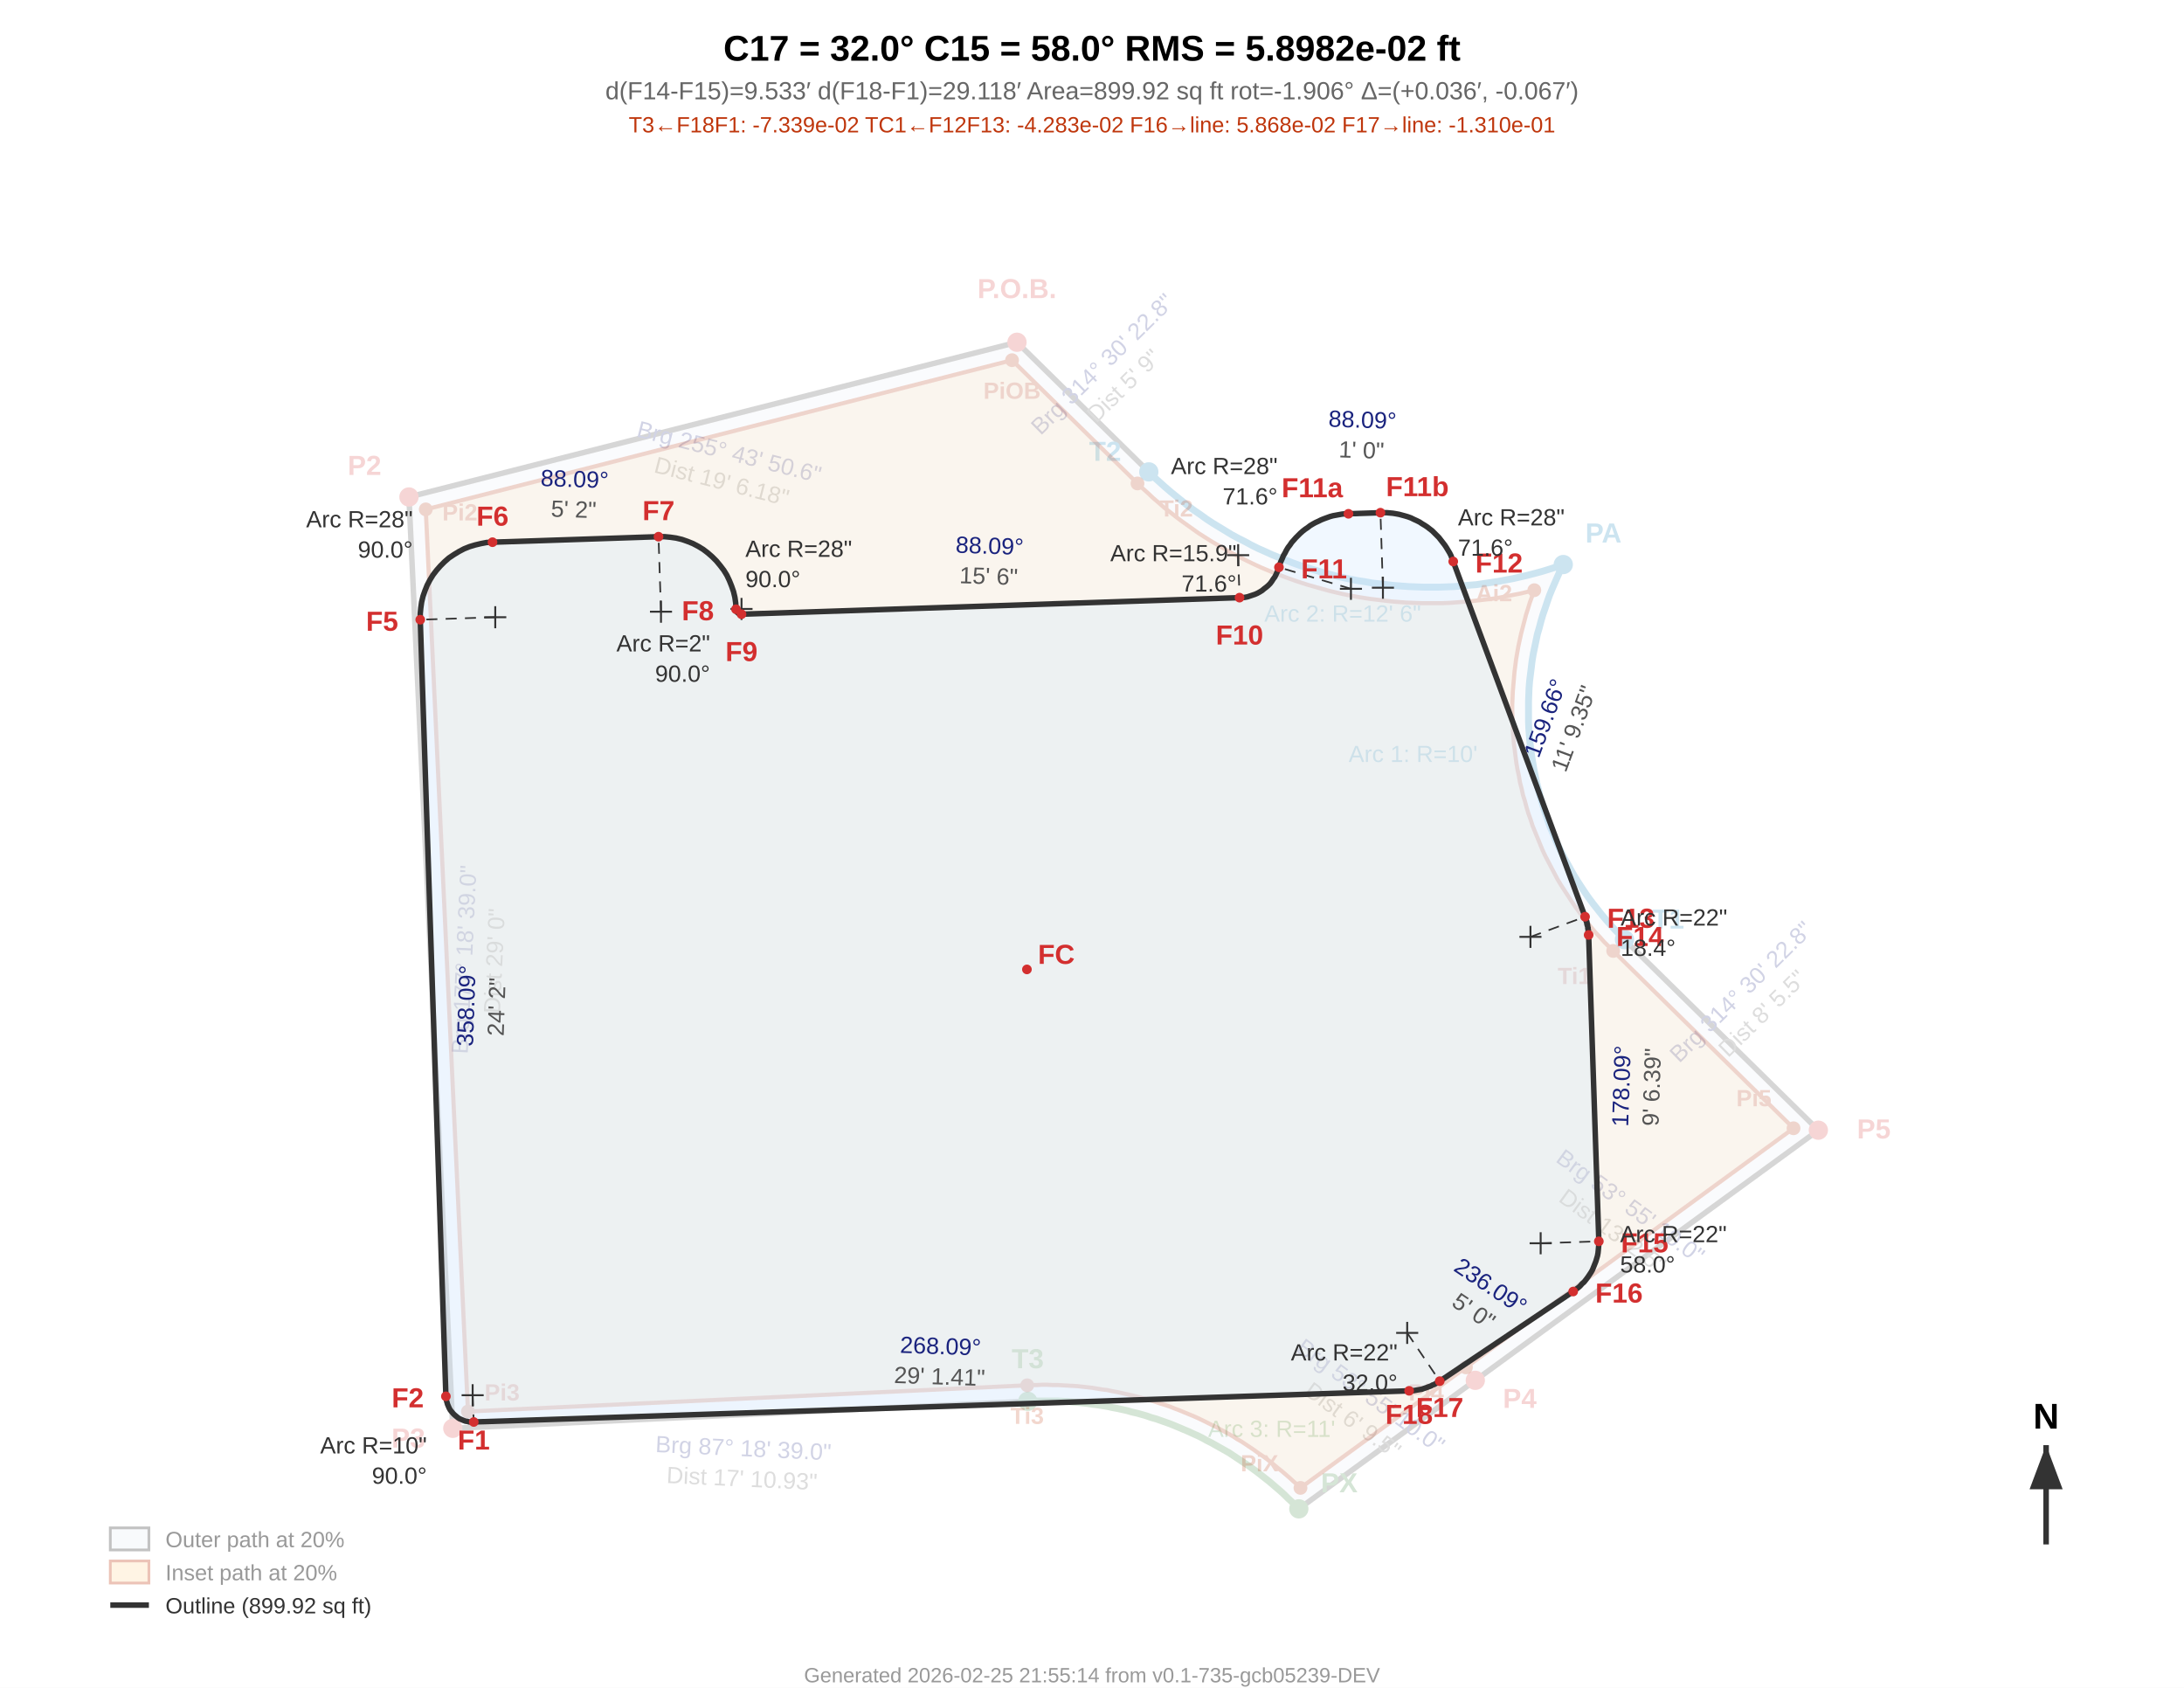
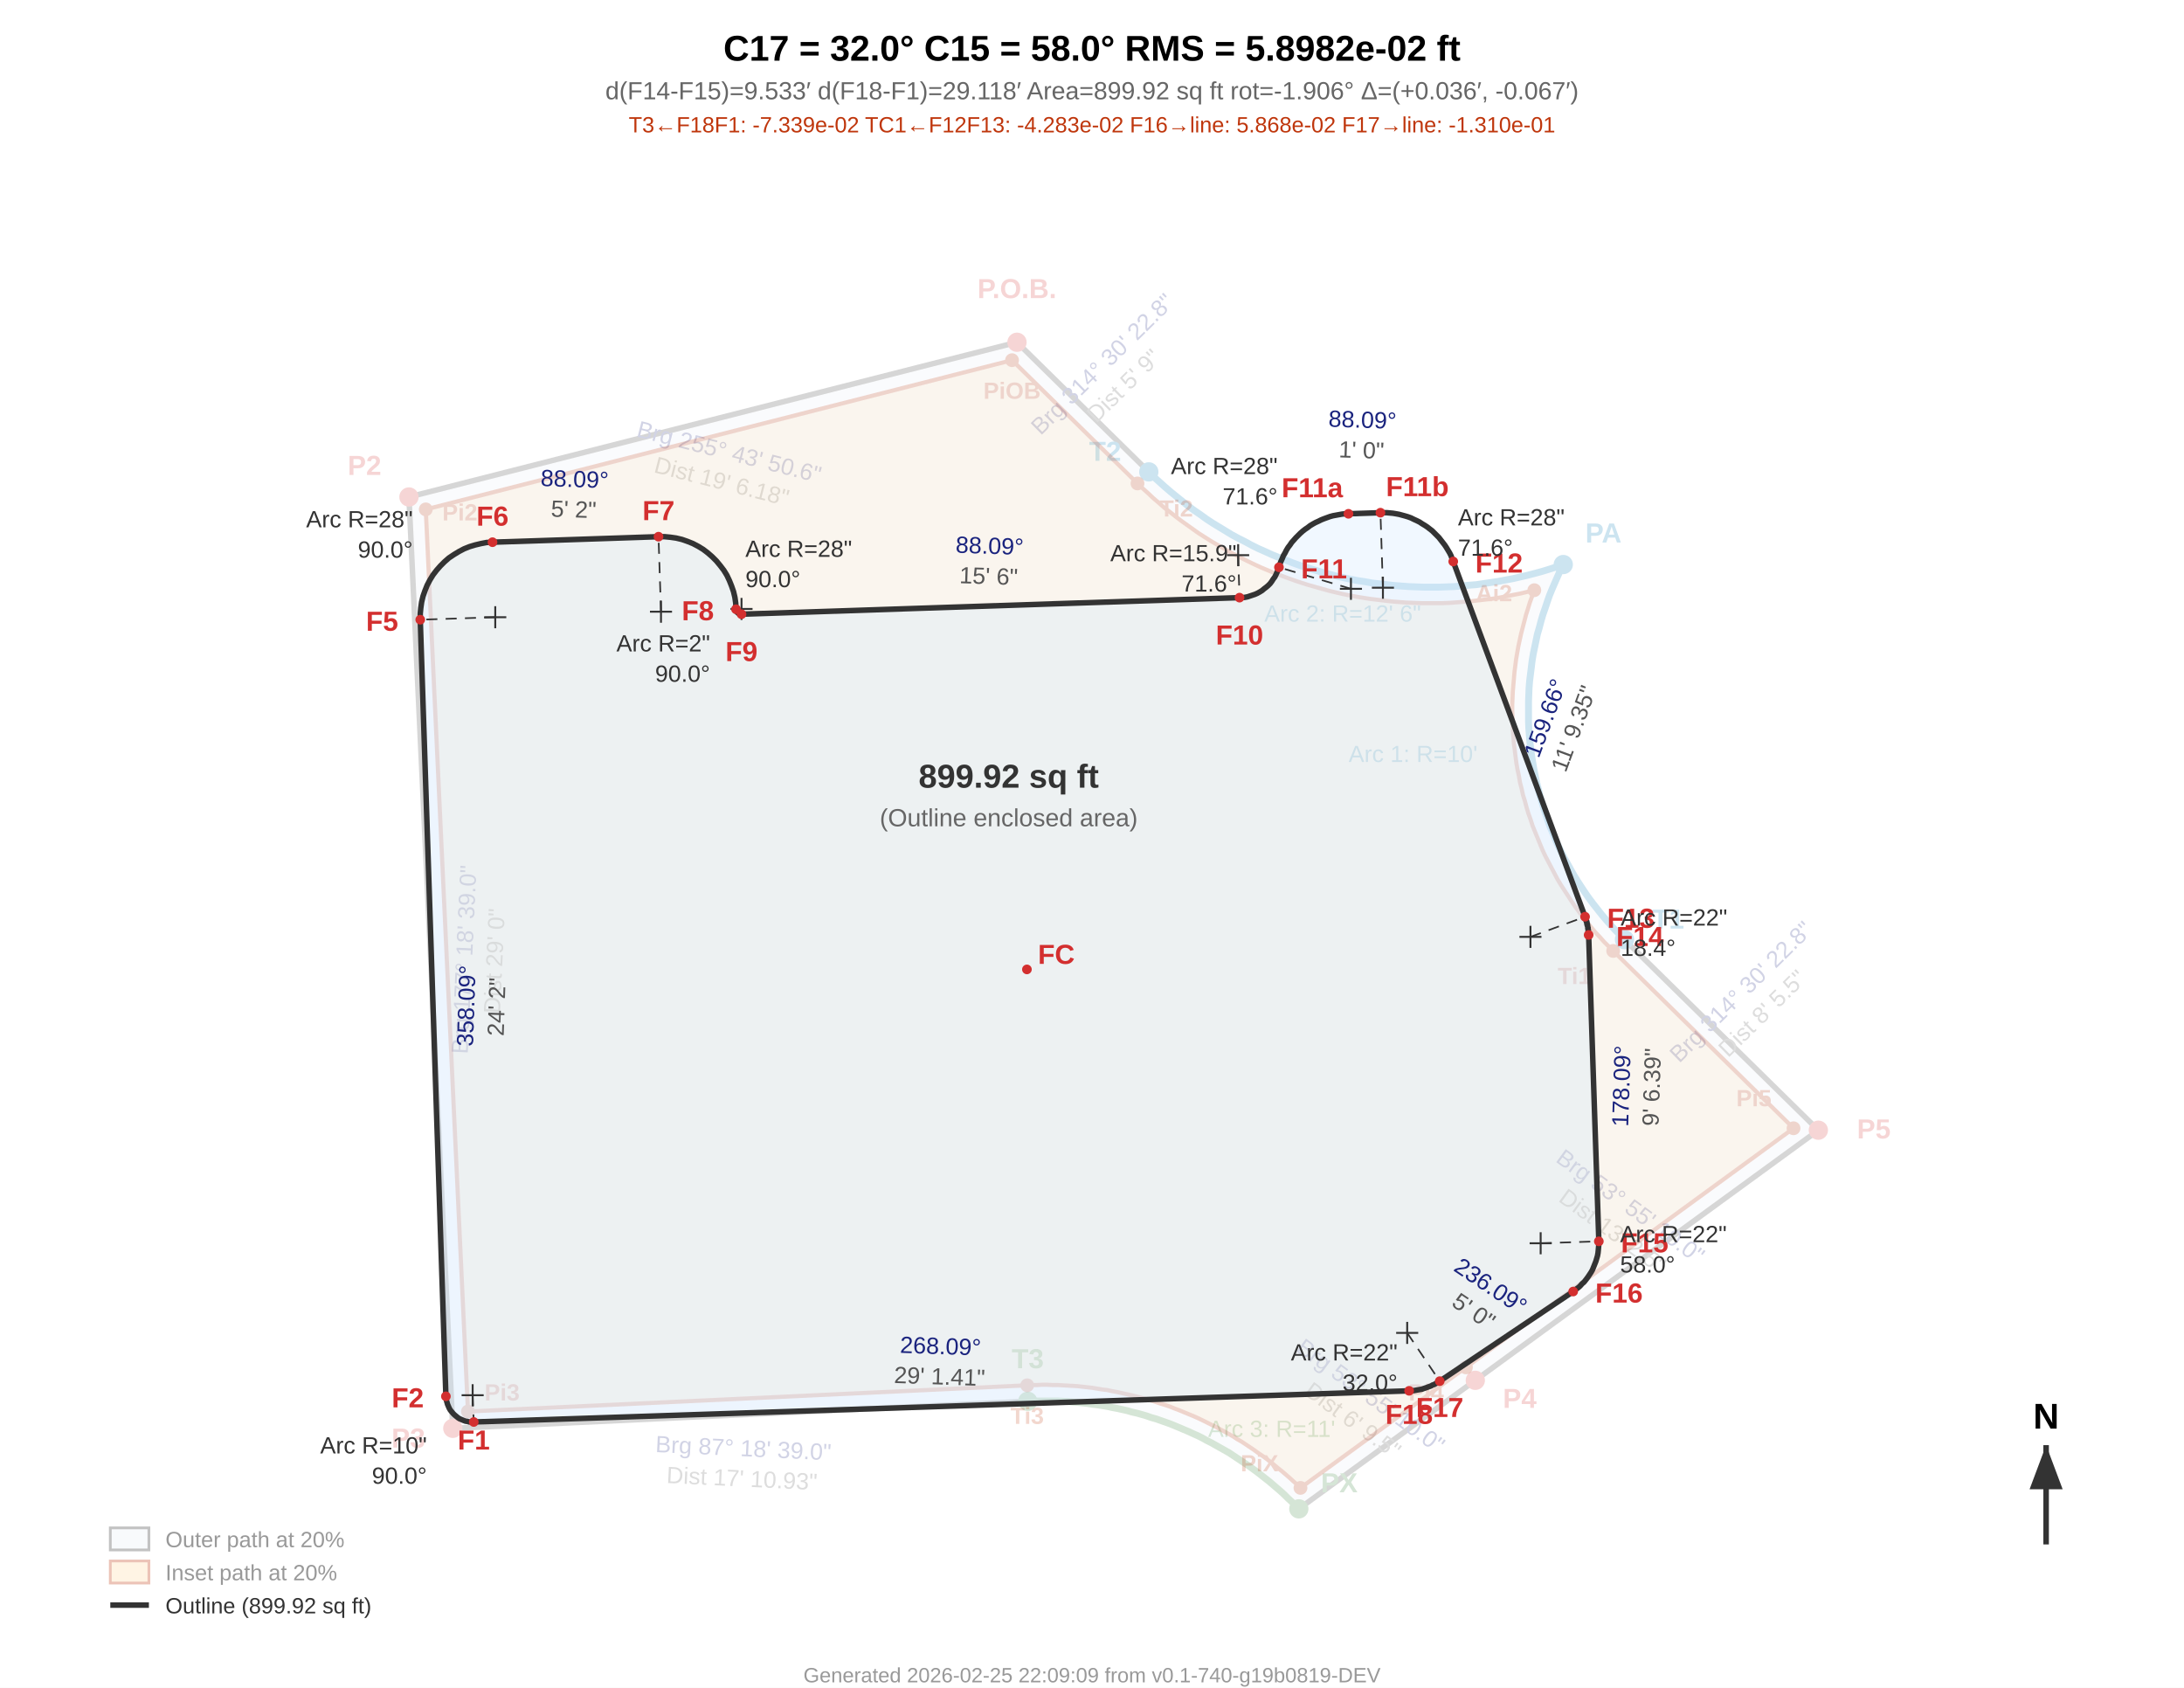
<svg xmlns="http://www.w3.org/2000/svg" width="792" height="612" viewBox="0 0 792 612">
  <rect width="792" height="612" fill="white" />
  <defs>
    <marker id="ah" markerWidth="8" markerHeight="6" refX="8" refY="3" orient="auto">
      <polygon points="0 0, 8 3, 0 6" fill="#333" />
    </marker>
    <clipPath id="page">
      <rect width="792" height="612" />
    </clipPath>
  </defs>
  <text x="396.0" y="22" text-anchor="middle" font-family="Arial" font-size="13" font-weight="bold">C17 = 32.0°   C15 = 58.0°   RMS = 5.8982e-02 ft</text>
  <text x="396.0" y="36" text-anchor="middle" font-family="Arial" font-size="9" fill="#666">d(F14-F15)=9.533′  d(F18-F1)=29.118′  Area=899.92 sq ft  rot=-1.906°  Δ=(+0.036′, -0.067′)</text>
  <text x="396.0" y="48" text-anchor="middle" font-family="Arial" font-size="8" fill="#BF360C">T3←F18F1: -7.339e-02   TC1←F12F13: -4.283e-02   F16→line: 5.868e-02   F17→line: -1.310e-01</text>
  <g opacity="0.2">
    <polygon points="368.8,124.1 148.3,180.2 164.2,517.9 535.0,500.5 659.4,409.8" fill="none" stroke="#bbb" stroke-width="0.8" stroke-dasharray="4,4" />
    <polygon points="368.8,124.1 148.3,180.2 164.2,517.9 372.7,508.1 374.6,508.0 376.4,508.0 378.2,508.0 380.0,508.0 381.8,508.0 383.6,508.0 385.5,508.1 387.3,508.2 389.1,508.4 390.9,508.5 392.7,508.7 394.5,508.9 396.3,509.2 398.1,509.4 399.9,509.7 401.7,510.0 403.5,510.4 405.2,510.7 407.0,511.1 408.8,511.5 410.5,512.0 412.3,512.4 414.1,512.9 415.8,513.4 417.5,514.0 419.3,514.5 421.0,515.1 422.7,515.7 424.4,516.3 426.1,517.0 427.8,517.7 429.4,518.4 431.1,519.1 432.8,519.9 434.4,520.6 436.0,521.4 437.6,522.3 439.2,523.1 440.8,524.0 442.4,524.9 444.0,525.8 445.6,526.7 447.1,527.7 448.6,528.7 450.1,529.7 451.6,530.7 453.1,531.7 454.6,532.8 456.1,533.9 457.5,535.0 458.9,536.1 460.3,537.2 461.7,538.4 463.1,539.6 464.5,540.8 465.8,542.0 467.1,543.3 468.4,544.5 469.7,545.8 471.0,547.1 535.0,500.5 659.4,409.8 589.1,340.7 587.4,338.9 585.7,337.2 584.0,335.3 582.4,333.5 580.8,331.6 579.3,329.7 577.8,327.8 576.3,325.8 574.9,323.8 573.5,321.7 572.2,319.7 570.9,317.6 569.7,315.5 568.5,313.3 567.3,311.2 566.2,309.0 565.1,306.7 564.1,304.5 563.2,302.3 562.2,300.0 561.4,297.7 560.6,295.4 559.8,293.0 559.1,290.7 558.4,288.3 557.8,285.9 557.2,283.6 556.7,281.2 556.2,278.7 555.8,276.3 555.4,273.9 555.1,271.5 554.8,269.0 554.6,266.6 554.4,264.1 554.3,261.7 554.3,259.2 554.3,256.8 554.3,254.3 554.4,251.8 554.5,249.4 554.7,246.9 555.0,244.5 555.3,242.1 555.6,239.6 556.0,237.2 556.5,234.8 557.0,232.4 557.5,230.0 558.2,227.6 558.8,225.3 559.5,222.9 560.3,220.6 561.1,218.2 561.9,215.9 562.8,213.7 563.8,211.4 564.8,209.1 565.8,206.9 566.9,204.7 564.3,205.6 561.8,206.4 559.2,207.2 556.6,207.9 553.9,208.6 551.3,209.2 548.7,209.8 546.0,210.3 543.4,210.8 540.7,211.2 538.0,211.6 535.3,212.0 532.6,212.2 529.9,212.5 527.3,212.7 524.5,212.8 521.8,212.9 519.1,212.9 516.4,212.9 513.7,212.8 511.0,212.7 508.3,212.5 505.6,212.3 502.9,212.0 500.3,211.7 497.6,211.4 494.9,210.9 492.2,210.5 489.6,210.0 486.9,209.4 484.3,208.8 481.7,208.1 479.1,207.4 476.5,206.6 473.9,205.8 471.3,205.0 468.8,204.1 466.3,203.1 463.7,202.1 461.2,201.1 458.8,200.0 456.3,198.9 453.9,197.7 451.5,196.4 449.1,195.2 446.7,193.9 444.4,192.5 442.1,191.1 439.8,189.7 437.5,188.2 435.3,186.6 433.1,185.1 430.9,183.5 428.8,181.8 426.7,180.1 424.6,178.4 422.5,176.6 420.5,174.8 418.5,173.0 416.6,171.1" fill="#e8edf5" stroke="none" />
    <line x1="368.8" y1="124.1" x2="148.3" y2="180.2" stroke="#333" stroke-width="2.0" />
    <line x1="148.3" y1="180.2" x2="164.2" y2="517.9" stroke="#333" stroke-width="2.0" />
    <line x1="164.2" y1="517.9" x2="372.7" y2="508.1" stroke="#333" stroke-width="2.0" />
    <line x1="471.0" y1="547.1" x2="535.0" y2="500.5" stroke="#333" stroke-width="2.0" />
    <line x1="535.0" y1="500.5" x2="659.4" y2="409.8" stroke="#333" stroke-width="2.0" />
    <line x1="659.4" y1="409.8" x2="589.1" y2="340.7" stroke="#333" stroke-width="2.0" />
    <line x1="416.6" y1="171.1" x2="368.8" y2="124.1" stroke="#333" stroke-width="2.0" />
    <polyline points="589.1,340.7 587.4,338.9 585.7,337.2 584.0,335.3 582.4,333.5 580.8,331.6 579.3,329.7 577.8,327.8 576.3,325.8 574.9,323.8 573.5,321.7 572.2,319.7 570.9,317.6 569.7,315.5 568.5,313.3 567.3,311.2 566.2,309.0 565.1,306.7 564.1,304.5 563.2,302.3 562.2,300.0 561.4,297.7 560.6,295.4 559.8,293.0 559.1,290.7 558.4,288.3 557.8,285.9 557.2,283.6 556.7,281.2 556.2,278.7 555.8,276.3 555.4,273.9 555.1,271.5 554.8,269.0 554.6,266.6 554.4,264.1 554.3,261.7 554.3,259.2 554.3,256.8 554.3,254.3 554.4,251.8 554.5,249.4 554.7,246.9 555.0,244.5 555.3,242.1 555.6,239.6 556.0,237.2 556.5,234.8 557.0,232.4 557.5,230.0 558.2,227.6 558.8,225.3 559.5,222.9 560.3,220.6 561.1,218.2 561.9,215.9 562.8,213.7 563.8,211.4 564.8,209.1 565.8,206.9 566.9,204.7" fill="none" stroke="#0077B6" stroke-width="2.5" stroke-linecap="round" />
    <polyline points="566.9,204.7 564.3,205.6 561.8,206.4 559.2,207.2 556.6,207.9 553.9,208.6 551.3,209.2 548.7,209.8 546.0,210.3 543.4,210.8 540.7,211.2 538.0,211.6 535.3,212.0 532.6,212.2 529.9,212.5 527.3,212.7 524.5,212.8 521.8,212.9 519.1,212.9 516.4,212.9 513.7,212.8 511.0,212.7 508.3,212.5 505.6,212.3 502.9,212.0 500.3,211.7 497.6,211.4 494.9,210.9 492.2,210.5 489.6,210.0 486.9,209.4 484.3,208.8 481.7,208.1 479.1,207.4 476.5,206.6 473.9,205.8 471.3,205.0 468.8,204.1 466.3,203.1 463.7,202.1 461.2,201.1 458.8,200.0 456.3,198.9 453.9,197.7 451.5,196.4 449.1,195.2 446.7,193.9 444.4,192.5 442.1,191.1 439.8,189.7 437.5,188.2 435.3,186.6 433.1,185.1 430.9,183.5 428.8,181.8 426.7,180.1 424.6,178.4 422.5,176.6 420.5,174.8 418.5,173.0 416.6,171.1" fill="none" stroke="#0077B6" stroke-width="2.5" stroke-linecap="round" />
    <polyline points="372.7,508.1 374.6,508.0 376.4,508.0 378.2,508.0 380.0,508.0 381.8,508.0 383.6,508.0 385.5,508.1 387.3,508.2 389.1,508.4 390.9,508.5 392.7,508.7 394.5,508.9 396.3,509.2 398.1,509.4 399.9,509.7 401.7,510.0 403.5,510.4 405.2,510.7 407.0,511.1 408.8,511.5 410.5,512.0 412.3,512.4 414.1,512.9 415.8,513.4 417.5,514.0 419.3,514.5 421.0,515.1 422.7,515.7 424.4,516.3 426.1,517.0 427.8,517.7 429.4,518.4 431.1,519.1 432.8,519.9 434.4,520.6 436.0,521.4 437.6,522.3 439.2,523.1 440.8,524.0 442.4,524.9 444.0,525.8 445.6,526.7 447.1,527.7 448.6,528.7 450.1,529.7 451.6,530.7 453.1,531.7 454.6,532.8 456.1,533.9 457.5,535.0 458.9,536.1 460.3,537.2 461.7,538.4 463.1,539.6 464.5,540.8 465.8,542.0 467.1,543.3 468.4,544.5 469.7,545.8 471.0,547.1" fill="none" stroke="#2E7D32" stroke-width="2.5" stroke-linecap="round" />
    <circle cx="368.8" cy="124.1" r="3.5" fill="#d32f2f" />
    <text x="368.8" y="108.1" text-anchor="middle" font-family="Arial" font-size="10" font-weight="bold" fill="#d32f2f">P.O.B.</text>
    <circle cx="148.3" cy="180.2" r="3.5" fill="#d32f2f" />
    <text x="138.3" y="172.2" text-anchor="end" font-family="Arial" font-size="10" font-weight="bold" fill="#d32f2f">P2</text>
    <circle cx="164.2" cy="517.9" r="3.5" fill="#d32f2f" />
    <text x="154.2" y="524.9" text-anchor="end" font-family="Arial" font-size="10" font-weight="bold" fill="#d32f2f">P3</text>
    <circle cx="372.7" cy="508.1" r="3.5" fill="#2E7D32" />
    <text x="372.7" y="496.1" text-anchor="middle" font-family="Arial" font-size="10" font-weight="bold" fill="#2E7D32">T3</text>
    <circle cx="471.0" cy="547.1" r="3.5" fill="#2E7D32" />
    <text x="479.0" y="541.1" text-anchor="start" font-family="Arial" font-size="10" font-weight="bold" fill="#2E7D32">PX</text>
    <circle cx="535.0" cy="500.5" r="3.5" fill="#d32f2f" />
    <text x="545.0" y="510.5" text-anchor="start" font-family="Arial" font-size="10" font-weight="bold" fill="#d32f2f">P4</text>
    <circle cx="659.4" cy="409.8" r="3.5" fill="#d32f2f" />
    <text x="673.4" y="412.8" text-anchor="start" font-family="Arial" font-size="10" font-weight="bold" fill="#d32f2f">P5</text>
    <circle cx="589.1" cy="340.7" r="3.5" fill="#0077B6" />
    <text x="599.1" y="336.7" text-anchor="start" font-family="Arial" font-size="10" font-weight="bold" fill="#0077B6">T1</text>
    <circle cx="566.9" cy="204.7" r="3.5" fill="#0077B6" />
    <text x="574.9" y="196.7" text-anchor="start" font-family="Arial" font-size="10" font-weight="bold" fill="#0077B6">PA</text>
    <circle cx="416.6" cy="171.1" r="3.5" fill="#0077B6" />
    <text x="406.6" y="167.1" text-anchor="end" font-family="Arial" font-size="10" font-weight="bold" fill="#0077B6">T2</text>
    <g transform="translate(263.0,169.6) rotate(14.3)">
      <text x="0" y="-3" text-anchor="middle" font-family="Arial" font-size="8.5" fill="#1a237e">Brg 255° 43' 50.6"</text>
      <text x="0" y="8" text-anchor="middle" font-family="Arial" font-size="8.5" fill="#555">Dist 19' 6.18"</text>
    </g>
    <g transform="translate(174.2,348.2) rotate(-87.3)">
      <text x="0" y="-3" text-anchor="middle" font-family="Arial" font-size="8.5" fill="#1a237e">Brg 177° 18' 39.0"</text>
      <text x="0" y="8" text-anchor="middle" font-family="Arial" font-size="8.5" fill="#555">Dist 29' 0"</text>
    </g>
    <g transform="translate(269.3,531.0) rotate(2.7)">
      <text x="0" y="-3" text-anchor="middle" font-family="Arial" font-size="8.5" fill="#1a237e">Brg 87° 18' 39.0"</text>
      <text x="0" y="8" text-anchor="middle" font-family="Arial" font-size="8.5" fill="#555">Dist 17' 10.93"</text>
    </g>
    <g transform="translate(493.6,510.9) rotate(36.1)">
      <text x="0" y="-3" text-anchor="middle" font-family="Arial" font-size="8.5" fill="#1a237e">Brg 53° 55' 10.0"</text>
      <text x="0" y="8" text-anchor="middle" font-family="Arial" font-size="8.5" fill="#555">Dist 6' 9.5"</text>
    </g>
    <g transform="translate(587.8,442.2) rotate(36.1)">
      <text x="0" y="-3" text-anchor="middle" font-family="Arial" font-size="8.5" fill="#1a237e">Brg 53° 55' 10.0"</text>
      <text x="0" y="8" text-anchor="middle" font-family="Arial" font-size="8.5" fill="#555">Dist 13' 2.5"</text>
    </g>
    <g transform="translate(635.5,363.8) rotate(-44.5)">
      <text x="0" y="-3" text-anchor="middle" font-family="Arial" font-size="8.5" fill="#1a237e">Brg 314° 30' 22.8"</text>
      <text x="0" y="8" text-anchor="middle" font-family="Arial" font-size="8.5" fill="#555">Dist 8' 5.5"</text>
    </g>
    <g transform="translate(403.9,136.2) rotate(-44.5)">
      <text x="0" y="-3" text-anchor="middle" font-family="Arial" font-size="8.5" fill="#1a237e">Brg 314° 30' 22.8"</text>
      <text x="0" y="8" text-anchor="middle" font-family="Arial" font-size="8.5" fill="#555">Dist 5' 9"</text>
    </g>
    <text x="535.8" y="276.3" text-anchor="end" font-family="Arial" font-size="8.5" fill="#0077B6">Arc 1: R=10'</text>
    <text x="486.9" y="225.4" text-anchor="middle" font-family="Arial" font-size="8.5" fill="#0077B6">Arc 2: R=12' 6"</text>
    <text x="438.1" y="521.0" text-anchor="start" font-family="Arial" font-size="8.5" fill="#2E7D32">Arc 3: R=11'</text>
  </g>
  <g opacity="0.2">
    <polygon points="367.0,130.6 154.4,184.7 169.7,511.8 372.5,502.3 374.3,502.2 376.1,502.2 377.9,502.1 379.7,502.1 381.5,502.2 383.4,502.2 385.2,502.3 387.0,502.4 388.8,502.5 390.6,502.6 392.4,502.8 394.2,503.0 396.0,503.2 397.8,503.5 399.6,503.8 401.4,504.0 403.2,504.4 404.9,504.7 406.7,505.1 408.5,505.5 410.3,505.9 412.0,506.3 413.8,506.8 415.5,507.3 417.3,507.8 419.0,508.3 420.7,508.9 422.4,509.4 424.2,510.0 425.9,510.7 427.5,511.3 429.2,512.0 430.9,512.7 432.6,513.4 434.2,514.1 435.9,514.9 437.5,515.7 439.1,516.5 440.8,517.3 442.4,518.2 443.9,519.0 445.5,519.9 447.1,520.8 448.6,521.8 450.2,522.7 451.7,523.7 453.2,524.7 454.7,525.7 456.2,526.8 457.7,527.8 459.2,528.9 460.6,530.0 462.0,531.1 463.4,532.3 464.8,533.4 466.2,534.6 467.6,535.8 468.9,537.0 470.3,538.2 471.6,539.5 531.6,495.8 650.4,409.1 585.0,344.8 583.4,343.2 581.7,341.5 580.1,339.7 578.5,338.0 577.0,336.2 575.5,334.3 574.0,332.5 572.6,330.6 571.2,328.7 569.9,326.8 568.6,324.8 567.3,322.8 566.0,320.8 564.8,318.8 563.7,316.7 562.6,314.6 561.5,312.5 560.4,310.4 559.4,308.3 558.5,306.1 557.6,303.9 556.7,301.7 555.8,299.5 555.1,297.3 554.3,295.1 553.6,292.8 553.0,290.5 552.3,288.3 551.8,286.0 551.2,283.7 550.8,281.3 550.3,279.0 549.9,276.7 549.6,274.4 549.3,272.0 549.0,269.7 548.8,267.3 548.6,265.0 548.5,262.6 548.5,260.2 548.4,257.9 548.4,255.5 548.5,253.2 548.6,250.8 548.8,248.4 549.0,246.1 549.2,243.7 549.5,241.4 549.8,239.0 550.2,236.7 550.6,234.4 551.1,232.1 551.6,229.8 552.2,227.5 552.8,225.2 553.4,222.9 554.1,220.7 554.8,218.4 555.6,216.2 556.4,214.0 553.9,214.6 551.4,215.2 548.8,215.7 546.3,216.2 543.7,216.7 541.2,217.1 538.6,217.4 536.0,217.7 533.4,218.0 530.9,218.2 528.3,218.4 525.7,218.6 523.1,218.7 520.5,218.7 517.9,218.7 515.3,218.7 512.7,218.6 510.1,218.5 507.5,218.3 504.9,218.1 502.3,217.8 499.8,217.5 497.2,217.2 494.6,216.8 492.1,216.4 489.5,215.9 487.0,215.4 484.4,214.8 481.9,214.2 479.4,213.5 476.9,212.8 474.4,212.1 471.9,211.3 469.5,210.5 467.0,209.6 464.6,208.7 462.2,207.8 459.8,206.8 457.4,205.8 455.0,204.7 452.7,203.6 450.3,202.4 448.0,201.2 445.7,200.0 443.5,198.7 441.2,197.4 439.0,196.1 436.8,194.7 434.6,193.3 432.5,191.8 430.4,190.3 428.3,188.8 426.2,187.2 424.2,185.6 422.1,184.0 420.2,182.3 418.2,180.6 416.3,178.8 414.4,177.1 412.5,175.3" fill="rgba(255,152,0,0.3)" stroke="none" />
    <line x1="367.0" y1="130.6" x2="154.4" y2="184.7" stroke="#BF360C" stroke-width="1.5" />
    <line x1="154.4" y1="184.7" x2="169.7" y2="511.8" stroke="#BF360C" stroke-width="1.5" />
    <line x1="169.7" y1="511.8" x2="372.5" y2="502.3" stroke="#BF360C" stroke-width="1.5" />
    <line x1="471.6" y1="539.5" x2="531.6" y2="495.8" stroke="#BF360C" stroke-width="1.5" />
    <line x1="531.6" y1="495.8" x2="650.4" y2="409.1" stroke="#BF360C" stroke-width="1.5" />
    <line x1="650.4" y1="409.1" x2="585.0" y2="344.8" stroke="#BF360C" stroke-width="1.5" />
    <line x1="412.5" y1="175.3" x2="367.0" y2="130.6" stroke="#BF360C" stroke-width="1.5" />
    <polyline points="585.0,344.8 583.4,343.2 581.7,341.5 580.1,339.7 578.5,338.0 577.0,336.2 575.5,334.3 574.0,332.5 572.6,330.6 571.2,328.7 569.9,326.8 568.6,324.8 567.3,322.8 566.0,320.8 564.8,318.8 563.7,316.7 562.6,314.6 561.5,312.5 560.4,310.4 559.4,308.3 558.5,306.1 557.6,303.9 556.7,301.7 555.8,299.5 555.1,297.3 554.3,295.1 553.6,292.8 553.0,290.5 552.3,288.3 551.8,286.0 551.2,283.7 550.8,281.3 550.3,279.0 549.9,276.7 549.6,274.4 549.3,272.0 549.0,269.7 548.8,267.3 548.6,265.0 548.5,262.6 548.5,260.2 548.4,257.9 548.4,255.5 548.5,253.2 548.6,250.8 548.8,248.4 549.0,246.1 549.2,243.7 549.5,241.4 549.8,239.0 550.2,236.7 550.6,234.4 551.1,232.1 551.6,229.8 552.2,227.5 552.8,225.2 553.4,222.9 554.1,220.7 554.8,218.4 555.6,216.2 556.4,214.0" fill="none" stroke="#BF360C" stroke-width="1.5" stroke-linecap="round" />
    <polyline points="556.4,214.0 553.9,214.6 551.4,215.2 548.8,215.7 546.3,216.2 543.7,216.7 541.2,217.1 538.6,217.4 536.0,217.7 533.4,218.0 530.9,218.2 528.3,218.4 525.7,218.6 523.1,218.7 520.5,218.7 517.9,218.7 515.3,218.7 512.7,218.6 510.1,218.5 507.5,218.3 504.9,218.1 502.3,217.8 499.8,217.5 497.2,217.2 494.6,216.8 492.1,216.4 489.5,215.9 487.0,215.4 484.4,214.8 481.9,214.2 479.4,213.5 476.9,212.8 474.4,212.1 471.9,211.3 469.5,210.5 467.0,209.6 464.6,208.7 462.2,207.8 459.8,206.8 457.4,205.8 455.0,204.7 452.7,203.6 450.3,202.4 448.0,201.2 445.7,200.0 443.5,198.7 441.2,197.4 439.0,196.1 436.8,194.7 434.6,193.3 432.5,191.8 430.4,190.3 428.3,188.8 426.2,187.2 424.2,185.6 422.1,184.0 420.2,182.3 418.2,180.6 416.3,178.8 414.4,177.1 412.5,175.3" fill="none" stroke="#BF360C" stroke-width="1.5" stroke-linecap="round" />
    <polyline points="372.5,502.3 374.3,502.2 376.1,502.2 377.9,502.1 379.7,502.1 381.5,502.2 383.4,502.2 385.2,502.3 387.0,502.4 388.8,502.5 390.6,502.6 392.4,502.8 394.2,503.0 396.0,503.2 397.8,503.5 399.6,503.8 401.4,504.0 403.2,504.4 404.9,504.7 406.7,505.1 408.5,505.5 410.3,505.9 412.0,506.3 413.8,506.8 415.5,507.3 417.3,507.8 419.0,508.3 420.7,508.9 422.4,509.4 424.2,510.0 425.9,510.7 427.5,511.3 429.2,512.0 430.9,512.7 432.6,513.4 434.2,514.1 435.9,514.9 437.5,515.7 439.1,516.5 440.8,517.3 442.4,518.2 443.9,519.0 445.5,519.9 447.1,520.8 448.6,521.8 450.2,522.7 451.7,523.7 453.2,524.7 454.7,525.7 456.2,526.8 457.7,527.8 459.2,528.9 460.6,530.0 462.0,531.1 463.4,532.3 464.8,533.4 466.2,534.6 467.6,535.8 468.9,537.0 470.3,538.2 471.6,539.5" fill="none" stroke="#BF360C" stroke-width="1.5" stroke-linecap="round" />
    <circle cx="367.0" cy="130.6" r="2.5" fill="#BF360C" />
    <text x="367.0" y="144.6" text-anchor="middle" font-family="Arial" font-size="8.5" font-weight="bold" fill="#BF360C">PiOB</text>
    <circle cx="154.4" cy="184.7" r="2.5" fill="#BF360C" />
    <text x="160.4" y="188.7" text-anchor="start" font-family="Arial" font-size="8.5" font-weight="bold" fill="#BF360C">Pi2</text>
    <circle cx="169.7" cy="511.8" r="2.5" fill="#BF360C" />
    <text x="175.7" y="507.8" text-anchor="start" font-family="Arial" font-size="8.5" font-weight="bold" fill="#BF360C">Pi3</text>
    <circle cx="372.5" cy="502.3" r="2.5" fill="#BF360C" />
    <text x="372.5" y="516.3" text-anchor="middle" font-family="Arial" font-size="8.5" font-weight="bold" fill="#BF360C">Ti3</text>
    <circle cx="471.6" cy="539.5" r="2.5" fill="#BF360C" />
    <text x="463.6" y="533.5" text-anchor="end" font-family="Arial" font-size="8.5" font-weight="bold" fill="#BF360C">PiX</text>
    <circle cx="531.6" cy="495.8" r="2.5" fill="#BF360C" />
    <text x="523.6" y="507.8" text-anchor="end" font-family="Arial" font-size="8.5" font-weight="bold" fill="#BF360C">Pi4</text>
    <circle cx="650.4" cy="409.1" r="2.5" fill="#BF360C" />
    <text x="642.4" y="401.1" text-anchor="end" font-family="Arial" font-size="8.5" font-weight="bold" fill="#BF360C">Pi5</text>
    <circle cx="585.0" cy="344.8" r="2.5" fill="#BF360C" />
    <text x="577.0" y="356.8" text-anchor="end" font-family="Arial" font-size="8.5" font-weight="bold" fill="#BF360C">Ti1</text>
    <circle cx="556.4" cy="214.0" r="2.5" fill="#BF360C" />
    <text x="548.4" y="218.0" text-anchor="end" font-family="Arial" font-size="8.5" font-weight="bold" fill="#BF360C">Ai2</text>
    <circle cx="412.5" cy="175.3" r="2.5" fill="#BF360C" />
    <text x="420.5" y="187.3" text-anchor="start" font-family="Arial" font-size="8.5" font-weight="bold" fill="#BF360C">Ti2</text>
  </g>
  <polygon points="171.8,515.6 171.0,515.6 170.2,515.6 169.5,515.4 168.8,515.3 168.0,515.0 167.3,514.7 166.6,514.4 166.0,514.0 165.4,513.5 164.8,513.0 164.3,512.5 163.8,511.9 163.3,511.3 162.9,510.6 162.6,509.9 162.3,509.2 162.1,508.5 161.9,507.8 161.8,507.0 161.7,506.3 152.4,224.7 152.4,222.5 152.6,220.4 152.9,218.3 153.4,216.2 154.1,214.2 154.9,212.2 155.9,210.3 157.0,208.5 158.3,206.8 159.7,205.2 161.2,203.7 162.8,202.3 164.6,201.1 166.4,200.0 168.3,199.0 170.3,198.2 172.3,197.6 174.4,197.1 176.5,196.7 178.6,196.6 238.8,194.6 241.0,194.6 243.1,194.8 245.2,195.1 247.3,195.6 249.3,196.3 251.3,197.1 253.2,198.1 255.0,199.2 256.7,200.5 258.3,201.9 259.8,203.4 261.2,205.1 262.5,206.8 263.6,208.6 264.5,210.5 265.3,212.5 266.0,214.5 266.5,216.6 266.8,218.7 266.9,220.9 266.9,221.0 267.0,221.2 267.0,221.3 267.0,221.5 267.1,221.6 267.2,221.7 267.3,221.9 267.3,222.0 267.4,222.1 267.5,222.2 267.7,222.3 267.8,222.4 267.9,222.5 268.1,222.6 268.2,222.6 268.3,222.7 268.5,222.7 268.6,222.7 268.8,222.7 268.9,222.7 449.5,216.7 450.5,216.7 451.4,216.6 452.4,216.4 453.3,216.1 454.2,215.8 455.1,215.5 456.0,215.1 456.9,214.6 457.7,214.1 458.4,213.5 459.2,212.9 459.9,212.3 460.6,211.6 461.2,210.8 461.7,210.0 462.3,209.2 462.7,208.4 463.1,207.5 463.5,206.6 463.8,205.7 464.1,204.6 464.5,203.6 465.0,202.5 465.4,201.5 466.0,200.5 466.5,199.5 467.1,198.5 467.8,197.6 468.4,196.7 469.2,195.8 469.9,195.0 470.7,194.2 471.5,193.4 472.4,192.6 473.3,191.9 474.2,191.3 475.1,190.6 476.1,190.0 477.0,189.5 478.1,189.0 479.1,188.5 480.1,188.1 481.2,187.7 482.3,187.3 483.4,187.0 484.5,186.8 485.6,186.6 486.7,186.4 487.8,186.3 489.0,186.3 500.6,185.9 501.8,185.9 502.9,185.9 504.0,186.0 505.1,186.1 506.3,186.3 507.4,186.5 508.5,186.8 509.6,187.1 510.6,187.4 511.7,187.8 512.7,188.3 513.8,188.8 514.8,189.3 515.7,189.9 516.7,190.5 517.6,191.1 518.5,191.8 519.4,192.5 520.2,193.3 521.0,194.1 521.8,194.9 522.5,195.8 523.2,196.7 523.9,197.6 524.5,198.5 525.1,199.5 525.7,200.5 526.2,201.5 526.6,202.6 527.0,203.6 574.8,332.4 574.8,332.5 574.8,332.6 574.9,332.7 574.9,332.8 575.0,332.9 575.0,333.0 575.0,333.1 575.1,333.2 575.1,333.3 575.1,333.4 575.2,333.5 575.2,333.7 575.2,333.8 575.3,333.9 575.3,334.0 575.3,334.1 575.4,334.2 575.4,334.3 575.4,334.4 575.4,334.5 575.5,334.6 575.5,334.7 575.5,334.9 575.5,335.0 575.6,335.1 575.6,335.2 575.6,335.3 575.6,335.4 575.7,335.5 575.7,335.6 575.7,335.7 575.7,335.8 575.8,336.0 575.8,336.1 575.8,336.2 575.8,336.3 575.8,336.4 575.8,336.5 575.9,336.6 575.9,336.7 575.9,336.9 575.9,337.0 575.9,337.1 575.9,337.2 575.9,337.3 576.0,337.4 576.0,337.5 576.0,337.6 576.0,337.8 576.0,337.9 576.0,338.0 576.0,338.1 576.0,338.2 576.0,338.3 576.0,338.4 576.1,338.5 576.1,338.7 576.1,338.8 576.1,338.9 576.1,339.0 579.8,450.1 579.8,451.1 579.7,452.2 579.6,453.3 579.5,454.3 579.3,455.4 579.0,456.4 578.7,457.4 578.3,458.4 577.9,459.4 577.5,460.4 577.0,461.3 576.4,462.2 575.8,463.1 575.2,463.9 574.5,464.8 573.7,465.5 573.0,466.3 572.2,467.0 571.3,467.6 570.5,468.3 522.1,500.8 521.6,501.1 521.1,501.4 520.6,501.7 520.1,502.0 519.5,502.2 519.0,502.5 518.5,502.7 517.9,502.9 517.4,503.1 516.8,503.3 516.2,503.5 515.7,503.7 515.1,503.8 514.5,503.9 513.9,504.0 513.4,504.1 512.8,504.2 512.2,504.3 511.6,504.3 511.0,504.3" fill="rgba(200,230,255,0.25)" stroke="none" />
  <line x1="161.7" y1="506.3" x2="152.4" y2="224.7" stroke="#333" stroke-width="2.0" />
  <line x1="178.6" y1="196.6" x2="238.8" y2="194.6" stroke="#333" stroke-width="2.0" />
  <line x1="268.9" y1="222.7" x2="449.5" y2="216.7" stroke="#333" stroke-width="2.0" />
  <line x1="489.0" y1="186.3" x2="500.6" y2="185.9" stroke="#333" stroke-width="2.0" />
  <line x1="527.0" y1="203.6" x2="574.8" y2="332.4" stroke="#333" stroke-width="2.0" />
  <line x1="576.1" y1="339.0" x2="579.8" y2="450.1" stroke="#333" stroke-width="2.0" />
  <line x1="570.5" y1="468.3" x2="522.1" y2="500.8" stroke="#333" stroke-width="2.0" />
  <line x1="511.0" y1="504.3" x2="171.8" y2="515.6" stroke="#333" stroke-width="2.0" />
  <polyline points="171.8,515.6 171.0,515.6 170.2,515.6 169.5,515.4 168.8,515.3 168.0,515.0 167.3,514.7 166.6,514.4 166.0,514.0 165.4,513.5 164.8,513.0 164.3,512.5 163.8,511.9 163.3,511.3 162.9,510.6 162.6,509.9 162.3,509.2 162.1,508.5 161.9,507.8 161.8,507.0 161.7,506.3" fill="none" stroke="#333" stroke-width="2.0" stroke-linecap="round" />
  <polyline points="152.4,224.7 152.4,222.5 152.6,220.4 152.9,218.3 153.4,216.2 154.1,214.2 154.9,212.2 155.9,210.3 157.0,208.5 158.3,206.8 159.7,205.2 161.2,203.7 162.8,202.3 164.6,201.1 166.4,200.0 168.3,199.0 170.3,198.2 172.3,197.6 174.4,197.1 176.5,196.7 178.6,196.6" fill="none" stroke="#333" stroke-width="2.0" stroke-linecap="round" />
  <polyline points="238.8,194.6 241.0,194.6 243.1,194.8 245.2,195.1 247.3,195.6 249.3,196.3 251.3,197.1 253.2,198.1 255.0,199.2 256.7,200.5 258.3,201.9 259.8,203.4 261.2,205.1 262.5,206.8 263.6,208.6 264.5,210.5 265.3,212.5 266.0,214.5 266.5,216.6 266.8,218.7 266.9,220.9" fill="none" stroke="#333" stroke-width="2.0" stroke-linecap="round" />
  <polyline points="266.9,220.9 266.9,221.0 267.0,221.2 267.0,221.3 267.0,221.5 267.1,221.6 267.2,221.7 267.3,221.9 267.3,222.0 267.4,222.1 267.5,222.2 267.7,222.3 267.8,222.4 267.9,222.5 268.1,222.6 268.2,222.6 268.3,222.7 268.5,222.7 268.6,222.7 268.8,222.7 268.9,222.7" fill="none" stroke="#333" stroke-width="2.0" stroke-linecap="round" />
  <polyline points="449.5,216.7 450.5,216.7 451.4,216.6 452.4,216.4 453.3,216.1 454.2,215.8 455.1,215.5 456.0,215.1 456.9,214.6 457.7,214.1 458.4,213.5 459.2,212.9 459.9,212.3 460.6,211.6 461.2,210.8 461.7,210.0 462.3,209.2 462.7,208.4 463.1,207.5 463.5,206.6 463.8,205.7" fill="none" stroke="#333" stroke-width="2.0" stroke-linecap="round" />
  <polyline points="463.8,205.7 464.1,204.6 464.5,203.6 465.0,202.5 465.4,201.5 466.0,200.5 466.5,199.5 467.1,198.5 467.8,197.6 468.4,196.7 469.2,195.8 469.9,195.0 470.7,194.2 471.5,193.4 472.4,192.6 473.3,191.9 474.2,191.3 475.1,190.6 476.1,190.0 477.0,189.5 478.1,189.0 479.1,188.5 480.1,188.1 481.2,187.7 482.3,187.3 483.4,187.0 484.5,186.8 485.6,186.6 486.7,186.4 487.8,186.3 489.0,186.3" fill="none" stroke="#333" stroke-width="2.0" stroke-linecap="round" />
  <polyline points="500.6,185.9 501.8,185.9 502.9,185.9 504.0,186.0 505.1,186.1 506.3,186.3 507.4,186.5 508.5,186.8 509.6,187.1 510.6,187.4 511.7,187.8 512.7,188.3 513.8,188.8 514.8,189.3 515.7,189.9 516.7,190.5 517.6,191.1 518.5,191.8 519.4,192.5 520.2,193.3 521.0,194.1 521.8,194.9 522.5,195.8 523.2,196.7 523.9,197.6 524.5,198.5 525.1,199.5 525.7,200.5 526.2,201.5 526.6,202.6 527.0,203.6" fill="none" stroke="#333" stroke-width="2.0" stroke-linecap="round" />
  <polyline points="574.8,332.4 574.8,332.5 574.8,332.6 574.9,332.7 574.9,332.8 575.0,332.9 575.0,333.0 575.0,333.1 575.1,333.2 575.1,333.3 575.1,333.4 575.2,333.5 575.2,333.7 575.2,333.8 575.3,333.9 575.3,334.0 575.3,334.1 575.4,334.2 575.4,334.3 575.4,334.4 575.4,334.5 575.5,334.6 575.5,334.7 575.5,334.9 575.5,335.0 575.6,335.1 575.6,335.2 575.6,335.3 575.6,335.4 575.7,335.5 575.7,335.6 575.7,335.7 575.7,335.8 575.8,336.0 575.8,336.1 575.8,336.2 575.8,336.3 575.8,336.4 575.8,336.5 575.9,336.6 575.9,336.7 575.9,336.9 575.9,337.0 575.9,337.1 575.9,337.2 575.9,337.3 576.0,337.4 576.0,337.5 576.0,337.6 576.0,337.8 576.0,337.9 576.0,338.0 576.0,338.1 576.0,338.2 576.0,338.3 576.0,338.4 576.1,338.5 576.1,338.7 576.1,338.8 576.1,338.9 576.1,339.0" fill="none" stroke="#333" stroke-width="2.0" stroke-linecap="round" />
  <polyline points="579.8,450.1 579.8,451.1 579.7,452.2 579.6,453.3 579.5,454.3 579.3,455.4 579.0,456.4 578.7,457.4 578.3,458.4 577.9,459.4 577.5,460.4 577.0,461.3 576.4,462.2 575.8,463.1 575.2,463.9 574.5,464.8 573.7,465.5 573.0,466.3 572.2,467.0 571.3,467.6 570.5,468.3" fill="none" stroke="#333" stroke-width="2.0" stroke-linecap="round" />
  <polyline points="522.1,500.8 521.6,501.1 521.1,501.4 520.6,501.7 520.1,502.0 519.5,502.2 519.0,502.5 518.5,502.7 517.9,502.9 517.4,503.1 516.8,503.3 516.2,503.5 515.7,503.7 515.1,503.8 514.5,503.9 513.9,504.0 513.4,504.1 512.8,504.2 512.2,504.3 511.6,504.3 511.0,504.3" fill="none" stroke="#333" stroke-width="2.0" stroke-linecap="round" />
  <g clip-path="url(#page)">
    <line x1="171.4" y1="505.9" x2="171.8" y2="515.6" stroke="#333" stroke-width="0.6" stroke-dasharray="4,3" />
    <line x1="167.4" y1="505.9" x2="175.4" y2="505.9" stroke="#333" stroke-width="0.7" />
    <line x1="171.4" y1="501.9" x2="171.4" y2="509.9" stroke="#333" stroke-width="0.7" />
    <line x1="179.6" y1="223.8" x2="152.4" y2="224.7" stroke="#333" stroke-width="0.6" stroke-dasharray="4,3" />
    <line x1="175.6" y1="223.8" x2="183.6" y2="223.8" stroke="#333" stroke-width="0.7" />
    <line x1="179.6" y1="219.8" x2="179.6" y2="227.8" stroke="#333" stroke-width="0.7" />
    <line x1="239.7" y1="221.8" x2="238.8" y2="194.6" stroke="#333" stroke-width="0.6" stroke-dasharray="4,3" />
    <line x1="235.7" y1="221.8" x2="243.7" y2="221.8" stroke="#333" stroke-width="0.7" />
    <line x1="239.7" y1="217.8" x2="239.7" y2="225.8" stroke="#333" stroke-width="0.7" />
    <line x1="268.9" y1="220.8" x2="266.9" y2="220.9" stroke="#333" stroke-width="0.6" stroke-dasharray="4,3" />
    <line x1="264.9" y1="220.8" x2="272.9" y2="220.8" stroke="#333" stroke-width="0.7" />
    <line x1="268.9" y1="216.8" x2="268.9" y2="224.8" stroke="#333" stroke-width="0.7" />
    <line x1="449.0" y1="201.3" x2="449.5" y2="216.7" stroke="#333" stroke-width="0.6" stroke-dasharray="4,3" />
    <line x1="445.0" y1="201.3" x2="453.0" y2="201.3" stroke="#333" stroke-width="0.7" />
    <line x1="449.0" y1="197.3" x2="449.0" y2="205.3" stroke="#333" stroke-width="0.7" />
    <line x1="489.9" y1="213.5" x2="463.8" y2="205.7" stroke="#333" stroke-width="0.6" stroke-dasharray="4,3" />
    <line x1="485.9" y1="213.5" x2="493.9" y2="213.5" stroke="#333" stroke-width="0.7" />
    <line x1="489.9" y1="209.5" x2="489.9" y2="217.5" stroke="#333" stroke-width="0.7" />
    <line x1="501.5" y1="213.1" x2="500.6" y2="185.9" stroke="#333" stroke-width="0.6" stroke-dasharray="4,3" />
    <line x1="497.5" y1="213.1" x2="505.5" y2="213.1" stroke="#333" stroke-width="0.7" />
    <line x1="501.5" y1="209.1" x2="501.5" y2="217.1" stroke="#333" stroke-width="0.7" />
    <line x1="555.0" y1="339.7" x2="574.8" y2="332.4" stroke="#333" stroke-width="0.6" stroke-dasharray="4,3" />
    <line x1="551.0" y1="339.7" x2="559.0" y2="339.7" stroke="#333" stroke-width="0.7" />
    <line x1="555.0" y1="335.7" x2="555.0" y2="343.7" stroke="#333" stroke-width="0.7" />
    <line x1="558.7" y1="450.8" x2="579.8" y2="450.1" stroke="#333" stroke-width="0.6" stroke-dasharray="4,3" />
    <line x1="554.7" y1="450.8" x2="562.7" y2="450.8" stroke="#333" stroke-width="0.7" />
    <line x1="558.7" y1="446.8" x2="558.7" y2="454.8" stroke="#333" stroke-width="0.7" />
    <line x1="510.3" y1="483.3" x2="522.1" y2="500.8" stroke="#333" stroke-width="0.6" stroke-dasharray="4,3" />
    <line x1="506.3" y1="483.3" x2="514.3" y2="483.3" stroke="#333" stroke-width="0.7" />
    <line x1="510.3" y1="479.3" x2="510.3" y2="487.3" stroke="#333" stroke-width="0.7" />
  </g>
  <circle cx="171.8" cy="515.6" r="1.75" fill="#d32f2f" />
  <text x="171.8" y="525.6" text-anchor="middle" font-family="Arial" font-size="10" font-weight="bold" fill="#d32f2f">F1</text>
  <circle cx="161.7" cy="506.3" r="1.75" fill="#d32f2f" />
  <text x="153.7" y="510.3" text-anchor="end" font-family="Arial" font-size="10" font-weight="bold" fill="#d32f2f">F2</text>
  <circle cx="152.4" cy="224.7" r="1.75" fill="#d32f2f" />
  <text x="144.4" y="228.7" text-anchor="end" font-family="Arial" font-size="10" font-weight="bold" fill="#d32f2f">F5</text>
  <circle cx="178.6" cy="196.6" r="1.75" fill="#d32f2f" />
  <text x="178.6" y="190.6" text-anchor="middle" font-family="Arial" font-size="10" font-weight="bold" fill="#d32f2f">F6</text>
  <circle cx="238.8" cy="194.6" r="1.75" fill="#d32f2f" />
  <text x="238.8" y="188.6" text-anchor="middle" font-family="Arial" font-size="10" font-weight="bold" fill="#d32f2f">F7</text>
  <circle cx="266.9" cy="220.9" r="1.75" fill="#d32f2f" />
  <text x="258.9" y="224.9" text-anchor="end" font-family="Arial" font-size="10" font-weight="bold" fill="#d32f2f">F8</text>
  <circle cx="268.9" cy="222.7" r="1.75" fill="#d32f2f" />
  <text x="268.9" y="239.7" text-anchor="middle" font-family="Arial" font-size="10" font-weight="bold" fill="#d32f2f">F9</text>
  <circle cx="449.5" cy="216.7" r="1.75" fill="#d32f2f" />
  <text x="449.5" y="233.7" text-anchor="middle" font-family="Arial" font-size="10" font-weight="bold" fill="#d32f2f">F10</text>
  <circle cx="463.8" cy="205.7" r="1.75" fill="#d32f2f" />
  <text x="471.8" y="209.7" text-anchor="start" font-family="Arial" font-size="10" font-weight="bold" fill="#d32f2f">F11</text>
  <circle cx="489.0" cy="186.3" r="1.75" fill="#d32f2f" />
  <text x="487.0" y="180.3" text-anchor="end" font-family="Arial" font-size="10" font-weight="bold" fill="#d32f2f">F11a</text>
  <circle cx="500.6" cy="185.9" r="1.75" fill="#d32f2f" />
  <text x="502.6" y="179.9" text-anchor="start" font-family="Arial" font-size="10" font-weight="bold" fill="#d32f2f">F11b</text>
  <circle cx="527.0" cy="203.6" r="1.75" fill="#d32f2f" />
  <text x="535.0" y="207.6" text-anchor="start" font-family="Arial" font-size="10" font-weight="bold" fill="#d32f2f">F12</text>
  <circle cx="574.8" cy="332.4" r="1.75" fill="#d32f2f" />
  <text x="582.8" y="336.4" text-anchor="start" font-family="Arial" font-size="10" font-weight="bold" fill="#d32f2f">F13</text>
  <circle cx="576.1" cy="339.0" r="1.75" fill="#d32f2f" />
  <text x="586.1" y="343.0" text-anchor="start" font-family="Arial" font-size="10" font-weight="bold" fill="#d32f2f">F14</text>
  <circle cx="579.8" cy="450.1" r="1.75" fill="#d32f2f" />
  <text x="587.8" y="454.1" text-anchor="start" font-family="Arial" font-size="10" font-weight="bold" fill="#d32f2f">F15</text>
  <circle cx="570.5" cy="468.3" r="1.75" fill="#d32f2f" />
  <text x="578.5" y="472.3" text-anchor="start" font-family="Arial" font-size="10" font-weight="bold" fill="#d32f2f">F16</text>
  <circle cx="522.1" cy="500.8" r="1.75" fill="#d32f2f" />
  <text x="522.1" y="513.8" text-anchor="middle" font-family="Arial" font-size="10" font-weight="bold" fill="#d32f2f">F17</text>
  <circle cx="511.0" cy="504.3" r="1.75" fill="#d32f2f" />
  <text x="511.0" y="516.3" text-anchor="middle" font-family="Arial" font-size="10" font-weight="bold" fill="#d32f2f">F18</text>
  <circle cx="372.4" cy="351.5" r="1.75" fill="#d32f2f" />
  <text x="376.4" y="349.5" text-anchor="start" font-family="Arial" font-size="10" font-weight="bold" fill="#d32f2f">FC</text>
  <g transform="translate(175.0,364.9) rotate(-88.1)">
    <text x="0" y="-3" text-anchor="middle" font-family="Arial" font-size="8.5" fill="#1a237e">358.09°</text>
    <text x="0" y="8" text-anchor="middle" font-family="Arial" font-size="8.5" fill="#555">24' 2"</text>
  </g>
  <g transform="translate(208.2,179.6) rotate(1.9)">
    <text x="0" y="-3" text-anchor="middle" font-family="Arial" font-size="8.5" fill="#1a237e">88.09°</text>
    <text x="0" y="8" text-anchor="middle" font-family="Arial" font-size="8.5" fill="#555">5' 2"</text>
  </g>
  <g transform="translate(358.7,203.8) rotate(1.9)">
    <text x="0" y="-3" text-anchor="middle" font-family="Arial" font-size="8.5" fill="#1a237e">88.09°</text>
    <text x="0" y="8" text-anchor="middle" font-family="Arial" font-size="8.5" fill="#555">15' 6"</text>
  </g>
  <g transform="translate(493.9,158.1) rotate(1.9)">
    <text x="0" y="-3" text-anchor="middle" font-family="Arial" font-size="8.5" fill="#1a237e">88.09°</text>
    <text x="0" y="8" text-anchor="middle" font-family="Arial" font-size="8.5" fill="#555">1' 0"</text>
  </g>
  <g transform="translate(565.9,262.4) rotate(-69.7)">
    <text x="0" y="-3" text-anchor="middle" font-family="Arial" font-size="8.5" fill="#1a237e">159.66°</text>
    <text x="0" y="8" text-anchor="middle" font-family="Arial" font-size="8.5" fill="#555">11' 9.35"</text>
  </g>
  <g transform="translate(593.9,394.0) rotate(-88.1)">
    <text x="0" y="-3" text-anchor="middle" font-family="Arial" font-size="8.5" fill="#1a237e">178.09°</text>
    <text x="0" y="8" text-anchor="middle" font-family="Arial" font-size="8.5" fill="#555">9' 6.39"</text>
  </g>
  <g transform="translate(537.3,471.2) rotate(33.9)">
    <text x="0" y="-3" text-anchor="middle" font-family="Arial" font-size="8.5" fill="#1a237e">236.09°</text>
    <text x="0" y="8" text-anchor="middle" font-family="Arial" font-size="8.5" fill="#555">5' 0"</text>
  </g>
  <g transform="translate(340.9,494.0) rotate(1.9)">
    <text x="0" y="-3" text-anchor="middle" font-family="Arial" font-size="8.5" fill="#1a237e">268.09°</text>
    <text x="0" y="8" text-anchor="middle" font-family="Arial" font-size="8.5" fill="#555">29' 1.41"</text>
  </g>
  <text x="154.8" y="527.0" text-anchor="end" font-family="Arial" font-size="8.5" fill="#333">Arc R=10"</text>
  <text x="154.8" y="538.0" text-anchor="end" font-family="Arial" font-size="8.5" fill="#333">90.0°</text>
  <text x="149.7" y="191.2" text-anchor="end" font-family="Arial" font-size="8.5" fill="#333">Arc R=28"</text>
  <text x="149.7" y="202.2" text-anchor="end" font-family="Arial" font-size="8.5" fill="#333">90.0°</text>
  <text x="270.3" y="201.9" text-anchor="start" font-family="Arial" font-size="8.5" fill="#333">Arc R=28"</text>
  <text x="270.3" y="212.9" text-anchor="start" font-family="Arial" font-size="8.5" fill="#333">90.0°</text>
  <text x="257.5" y="236.2" text-anchor="end" font-family="Arial" font-size="8.5" fill="#333">Arc R=2"</text>
  <text x="257.5" y="247.2" text-anchor="end" font-family="Arial" font-size="8.5" fill="#333">90.0°</text>
  <text x="448.4" y="203.5" text-anchor="end" font-family="Arial" font-size="8.5" fill="#333">Arc R=15.9"</text>
  <text x="448.4" y="214.5" text-anchor="end" font-family="Arial" font-size="8.5" fill="#333">71.6°</text>
  <text x="463.3" y="171.9" text-anchor="end" font-family="Arial" font-size="8.5" fill="#333">Arc R=28"</text>
  <text x="463.3" y="182.9" text-anchor="end" font-family="Arial" font-size="8.5" fill="#333">71.6°</text>
  <text x="528.7" y="190.5" text-anchor="start" font-family="Arial" font-size="8.5" fill="#333">Arc R=28"</text>
  <text x="528.7" y="201.5" text-anchor="start" font-family="Arial" font-size="8.5" fill="#333">71.6°</text>
  <text x="587.7" y="335.6" text-anchor="start" font-family="Arial" font-size="8.5" fill="#333">Arc R=22"</text>
  <text x="587.7" y="346.6" text-anchor="start" font-family="Arial" font-size="8.5" fill="#333">18.4°</text>
  <text x="587.5" y="450.4" text-anchor="start" font-family="Arial" font-size="8.5" fill="#333">Arc R=22"</text>
  <text x="587.5" y="461.4" text-anchor="start" font-family="Arial" font-size="8.5" fill="#333">58.0°</text>
  <text x="506.8" y="493.3" text-anchor="end" font-family="Arial" font-size="8.5" fill="#333">Arc R=22"</text>
  <text x="506.8" y="504.3" text-anchor="end" font-family="Arial" font-size="8.5" fill="#333">32.0°</text>
+   <text x="365.8" y="285.6" text-anchor="middle" font-family="Arial" font-size="12" fill="#333" font-weight="bold">899.92 sq ft</text>
+   <text x="365.8" y="299.6" text-anchor="middle" font-family="Arial" font-size="9" fill="#666">(Outline enclosed area)</text>
  <line x1="742" y1="560" x2="742" y2="524" stroke="#333" stroke-width="2" marker-end="url(#ah)" />
  <text x="742" y="518" text-anchor="middle" font-family="Arial" font-size="13" font-weight="bold">N</text>
  <rect x="40" y="554" width="14" height="8" fill="#e8edf5" stroke="#333" stroke-width="1" opacity="0.3" />
  <text x="60" y="561" font-family="Arial" font-size="8" fill="#999">Outer path at 20%</text>
  <rect x="40" y="566" width="14" height="8" fill="rgba(255,152,0,0.35)" stroke="#BF360C" stroke-width="1" opacity="0.3" />
  <text x="60" y="573" font-family="Arial" font-size="8" fill="#999">Inset path at 20%</text>
  <line x1="40" y1="582" x2="54" y2="582" stroke="#333" stroke-width="2.0" />
  <text x="60" y="585" font-family="Arial" font-size="8" fill="#333">Outline (899.92 sq ft)</text>
-   <text x="396.0" y="610" text-anchor="middle" font-family="Arial" font-size="7.5" fill="#999">Generated 2026-02-25 21:55:14 from v0.1-735-gcb05239-DEV</text>
+   <text x="396.0" y="610" text-anchor="middle" font-family="Arial" font-size="7.5" fill="#999">Generated 2026-02-25 22:09:09 from v0.1-740-g19b0819-DEV</text>
</svg>
